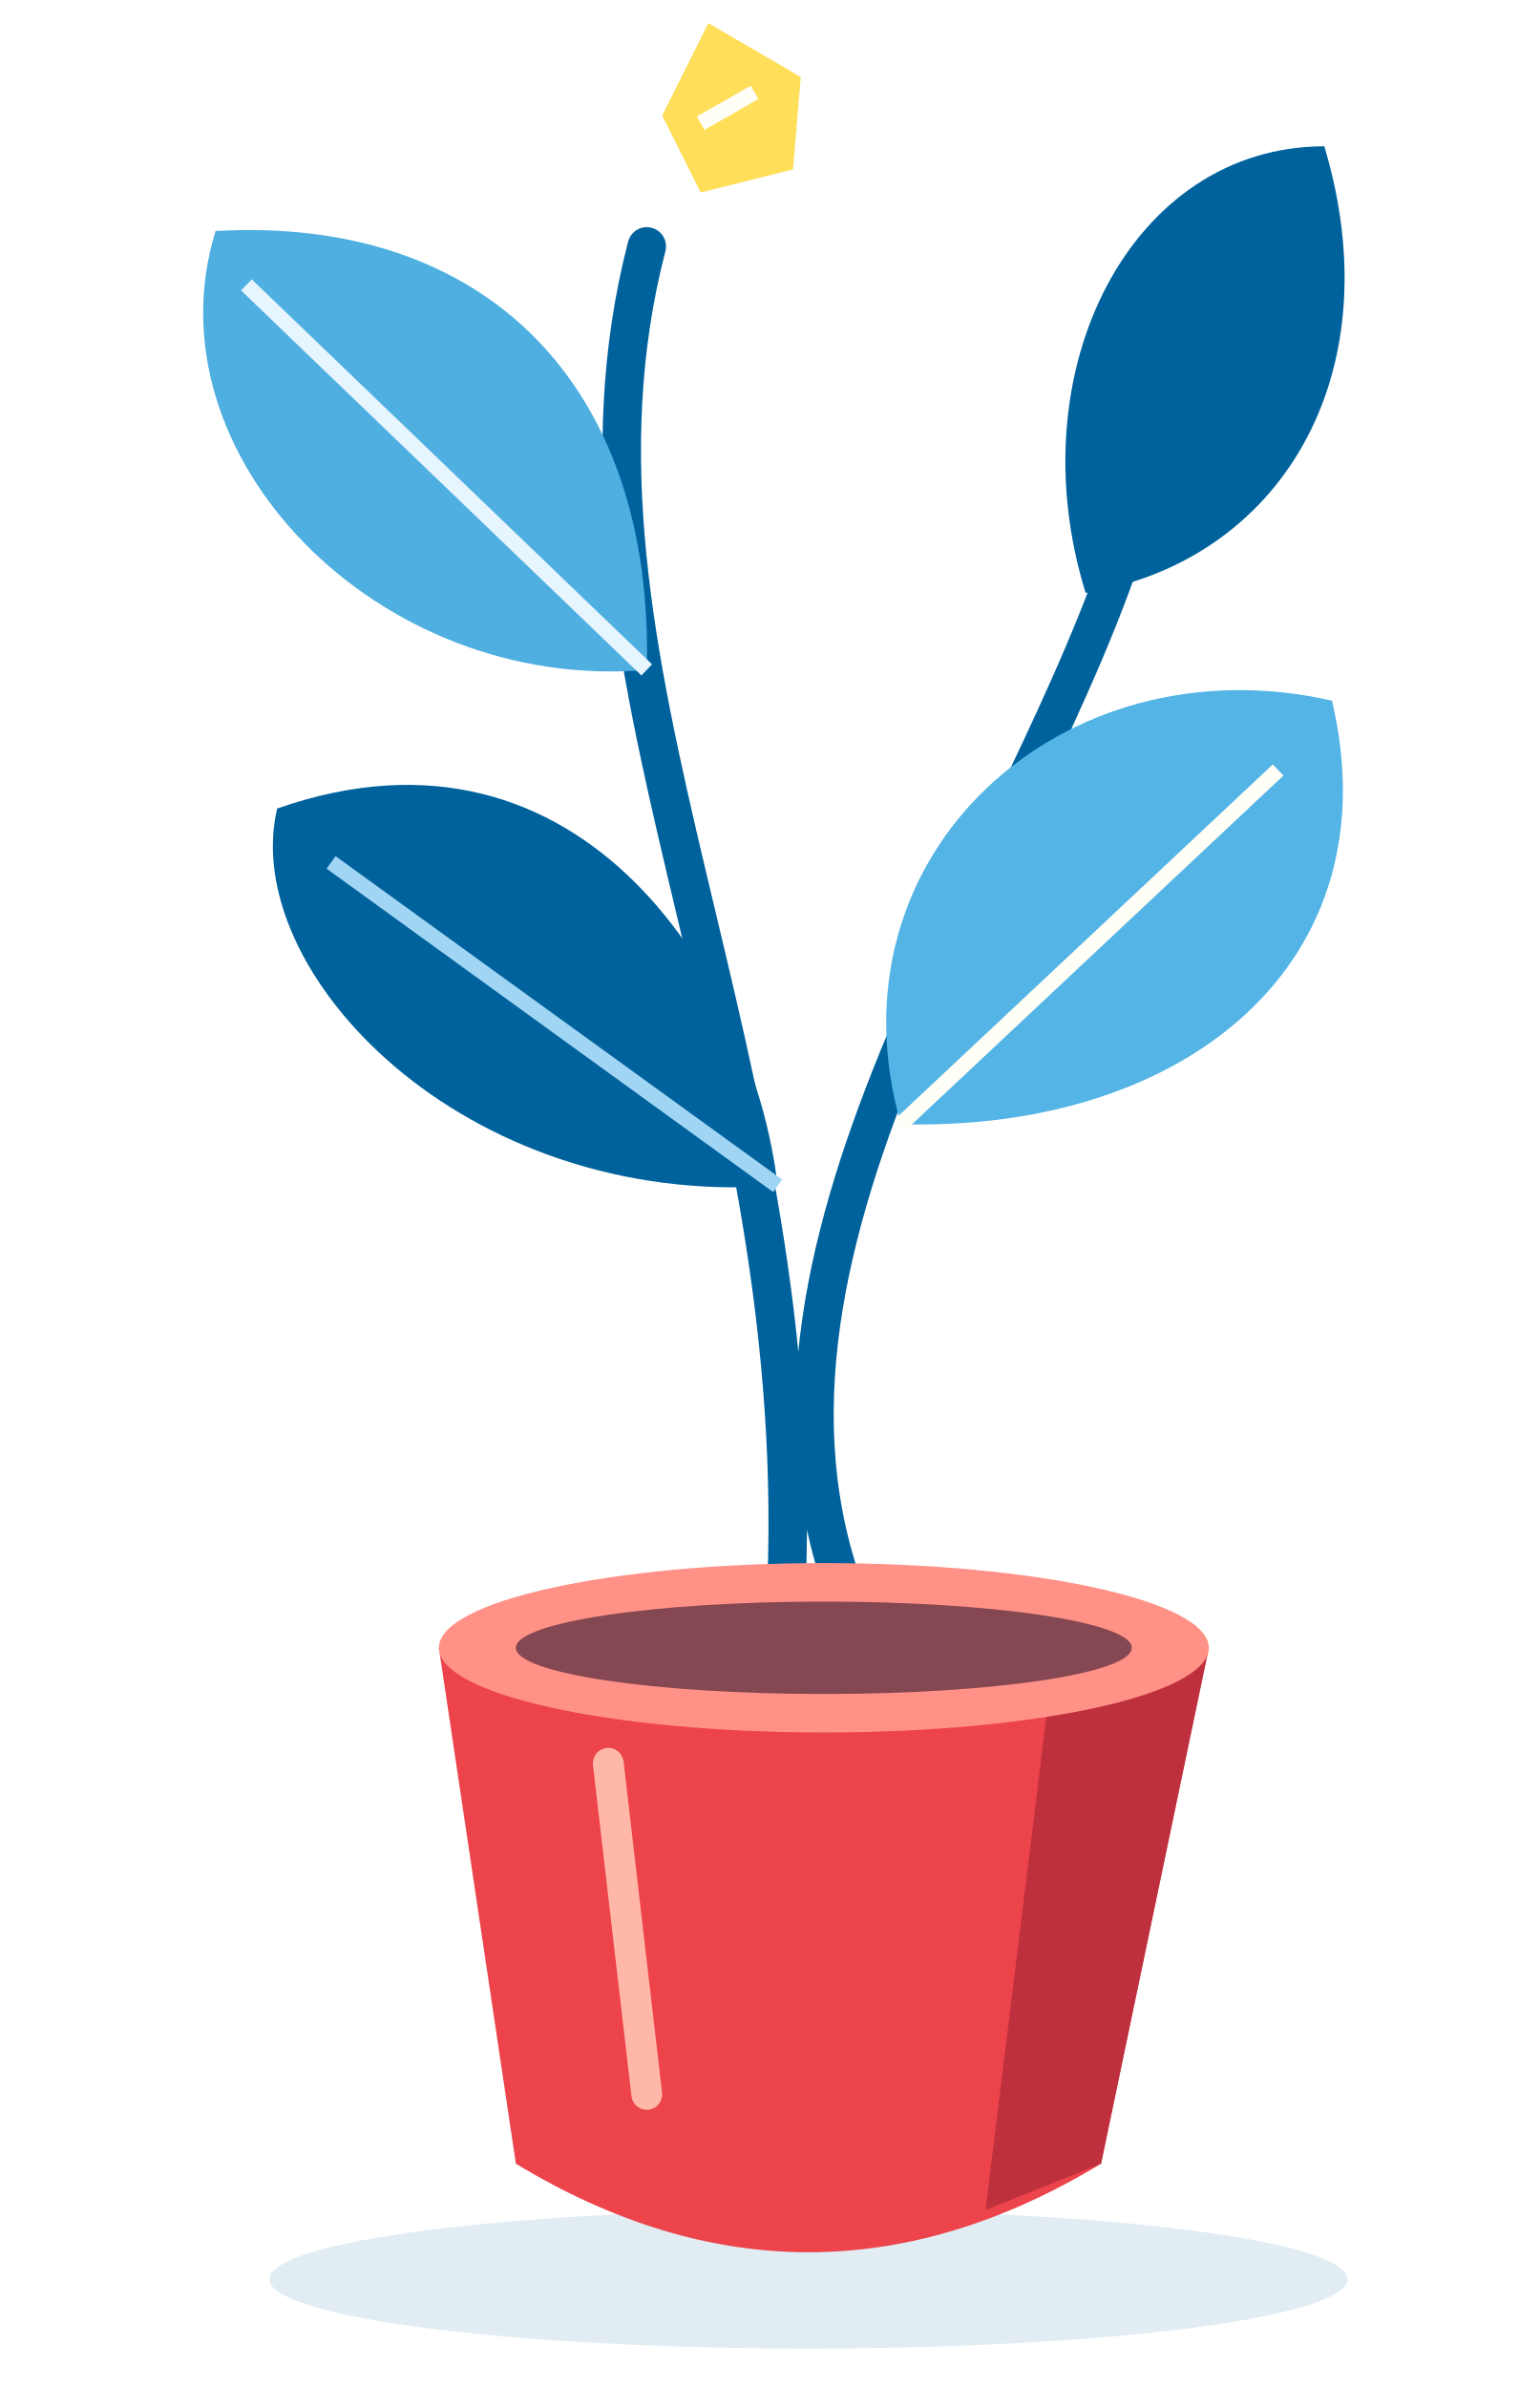
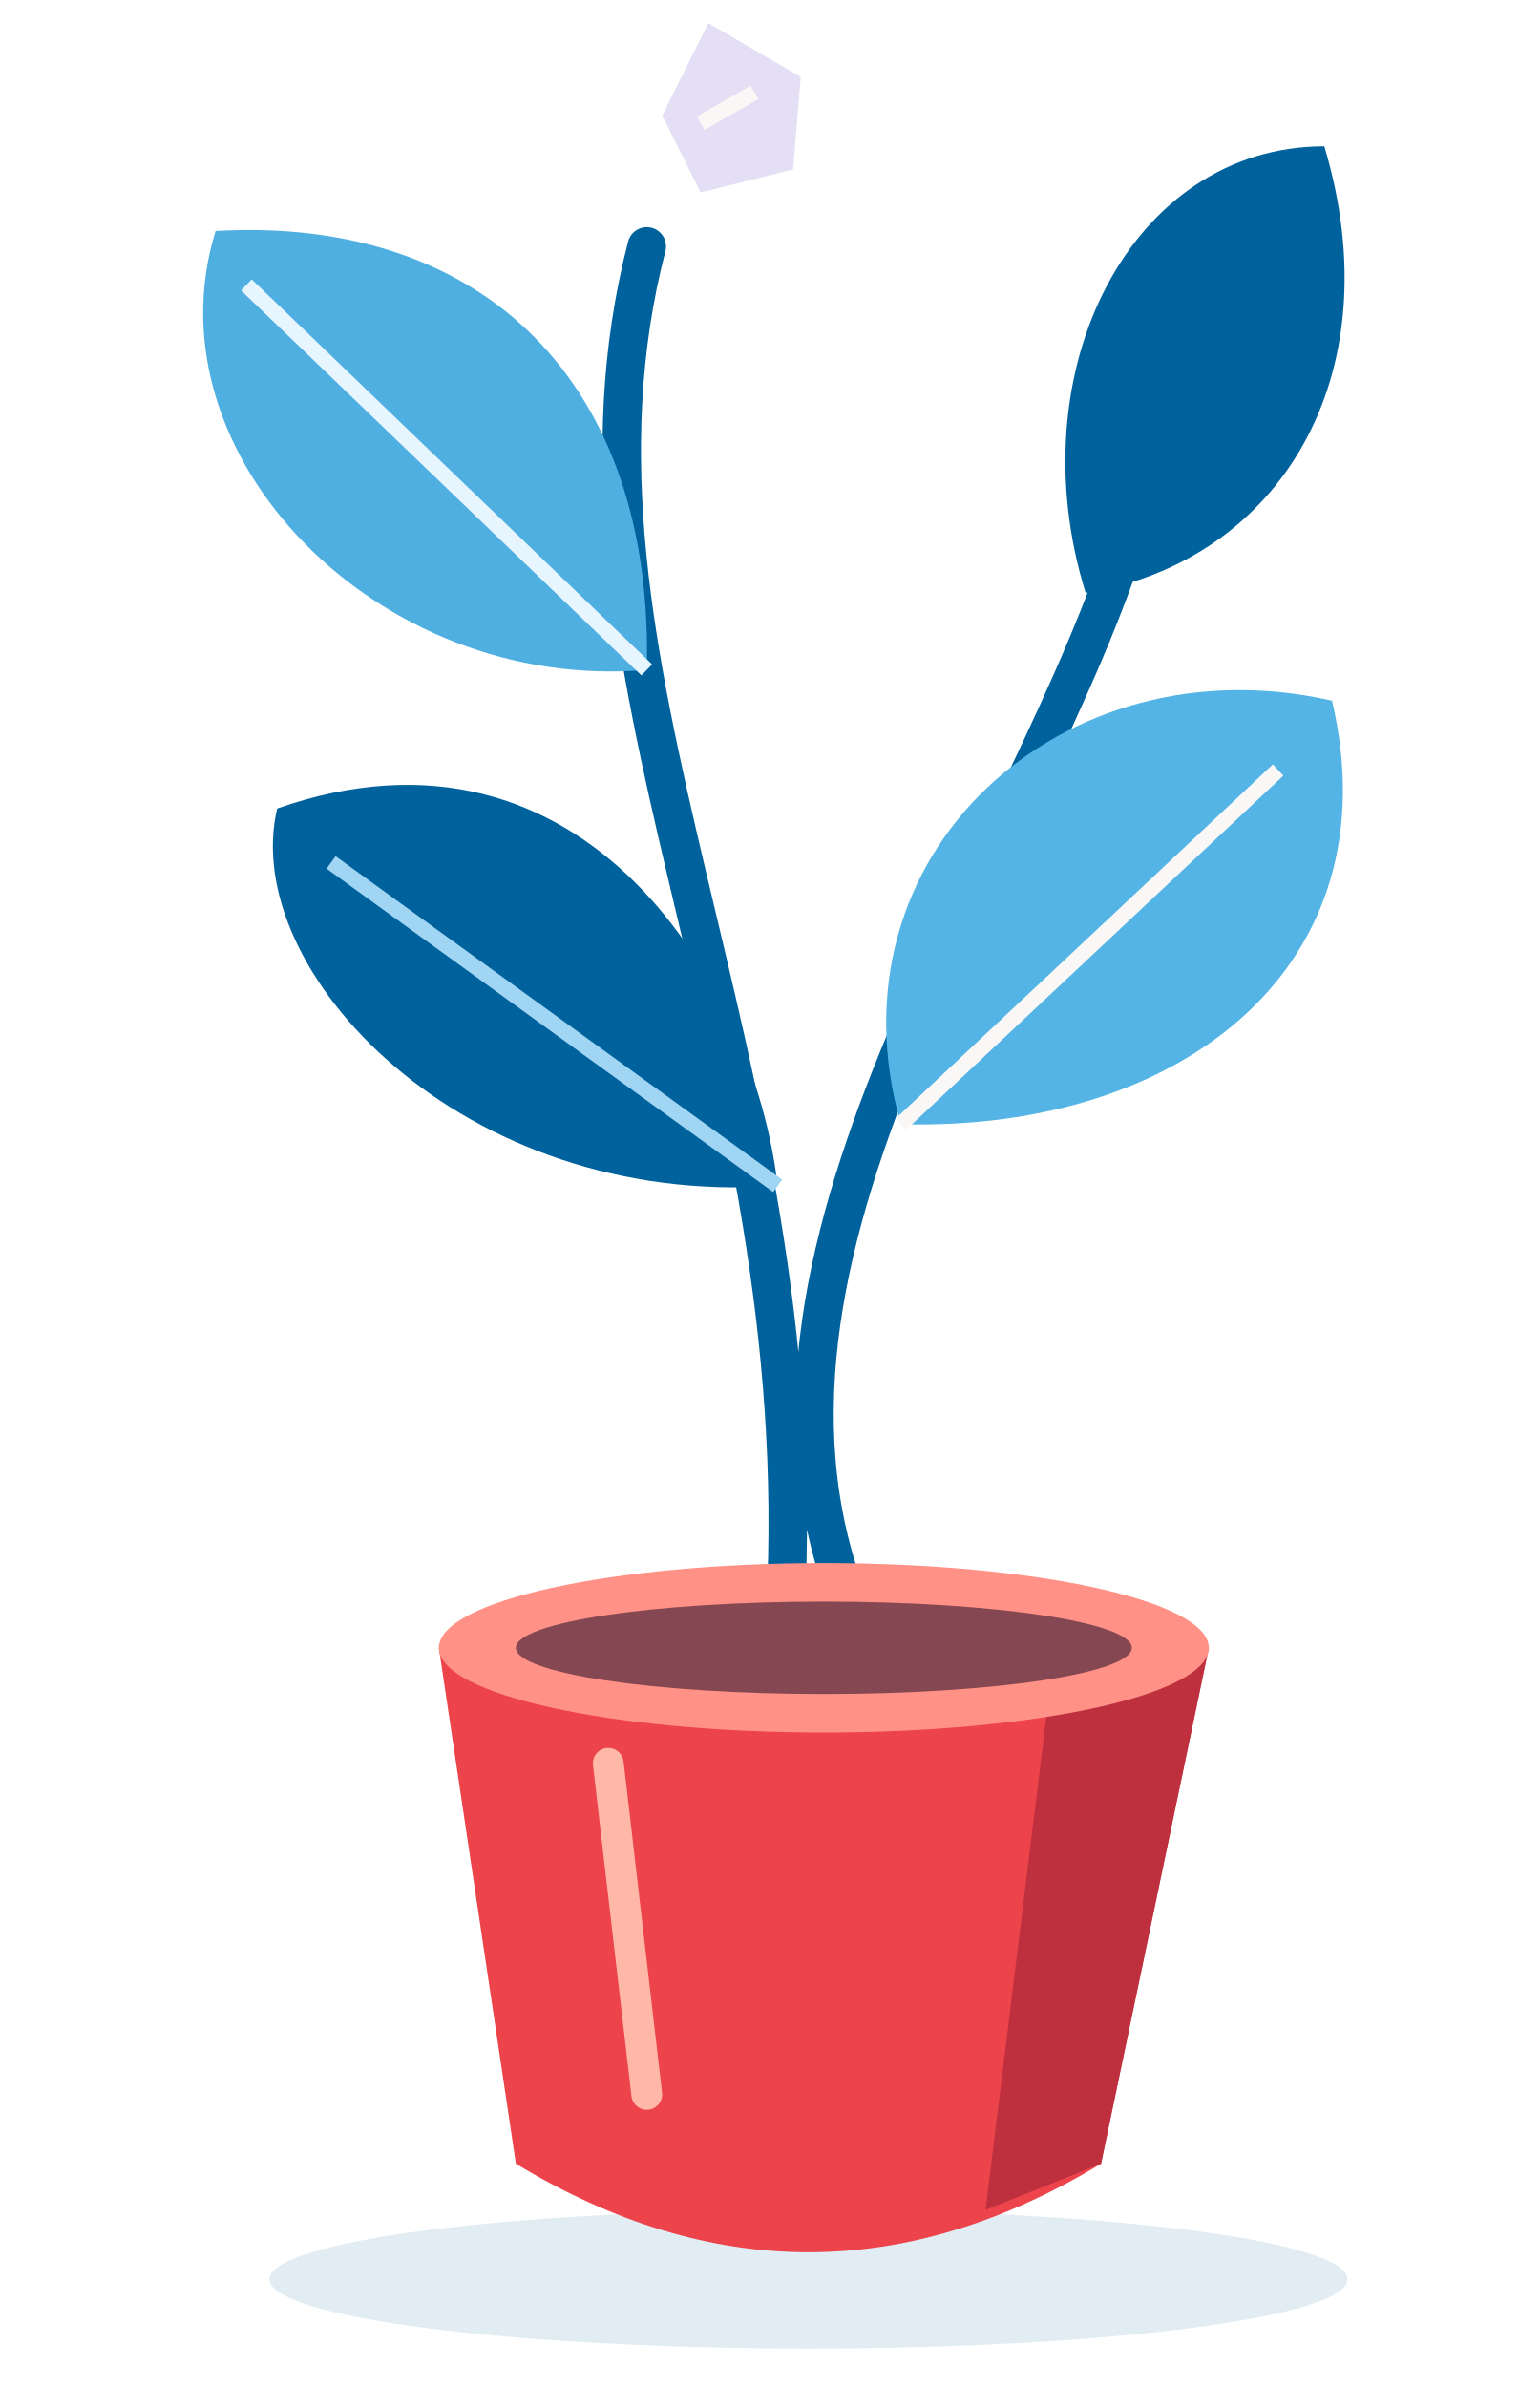
<svg xmlns="http://www.w3.org/2000/svg" width="400" height="620" viewBox="0 0 200 310">
  <defs />
  <ellipse cx="105" cy="296" rx="70" ry="9" fill="#00629d" opacity=".12" />
  <path d="M102 209C106 137 70 86 84 32M111 210C91 163 134 111 147 68" fill="none" stroke="#00629d" stroke-width="5" stroke-linecap="round" />
  <path d="M84 87C49 90 19 59 28 30C63 28 85 50 84 87Z" fill="#4fafe0" />
  <path d="M84 87L32 37" stroke="#e7f5ff" stroke-width="2" />
  <path d="M101 154C60 157 31 126 36 105C76 91 98 128 101 154Z" fill="#00629d" />
  <path d="M101 154L43 112" stroke="#a1d5f4" stroke-width="2" />
  <path d="M117 146C107 111 138 83 173 91C181 125 154 147 117 146Z" fill="#53b4e5" />
-   <path d="M117 146L166 100" stroke="#fffef7" stroke-width="2" />
+   <path d="M117 146L166 100" stroke="#faf8f6" stroke-width="2" />
  <path d="M141 77C132 48 147 19 172 19C181 49 166 73 141 77Z" fill="#00629d" />
  <path d="M57 214L67 281Q105 304 143 281L157 214Z" fill="#ed434b" />
  <path d="M137 214L128 287L143 281L157 214Z" fill="#be303e" />
  <ellipse cx="107" cy="214" rx="50" ry="11" fill="#ff9186" />
  <ellipse cx="107" cy="214" rx="40" ry="6" fill="#854751" />
  <path d="M79 229L84 272" stroke="#ffb8a8" stroke-width="4" stroke-linecap="round" />
-   <path d="M86 15L92 3L104 10L103 22L91 25Z" fill="#ffde59" />
-   <path d="M91 16L98 12" stroke="#fffef7" stroke-width="2" />
+   <path d="M86 15L92 3L104 10L103 22L91 25Z" fill="#e4dff4" />
+   <path d="M91 16L98 12" stroke="#faf8f6" stroke-width="2" />
</svg>
